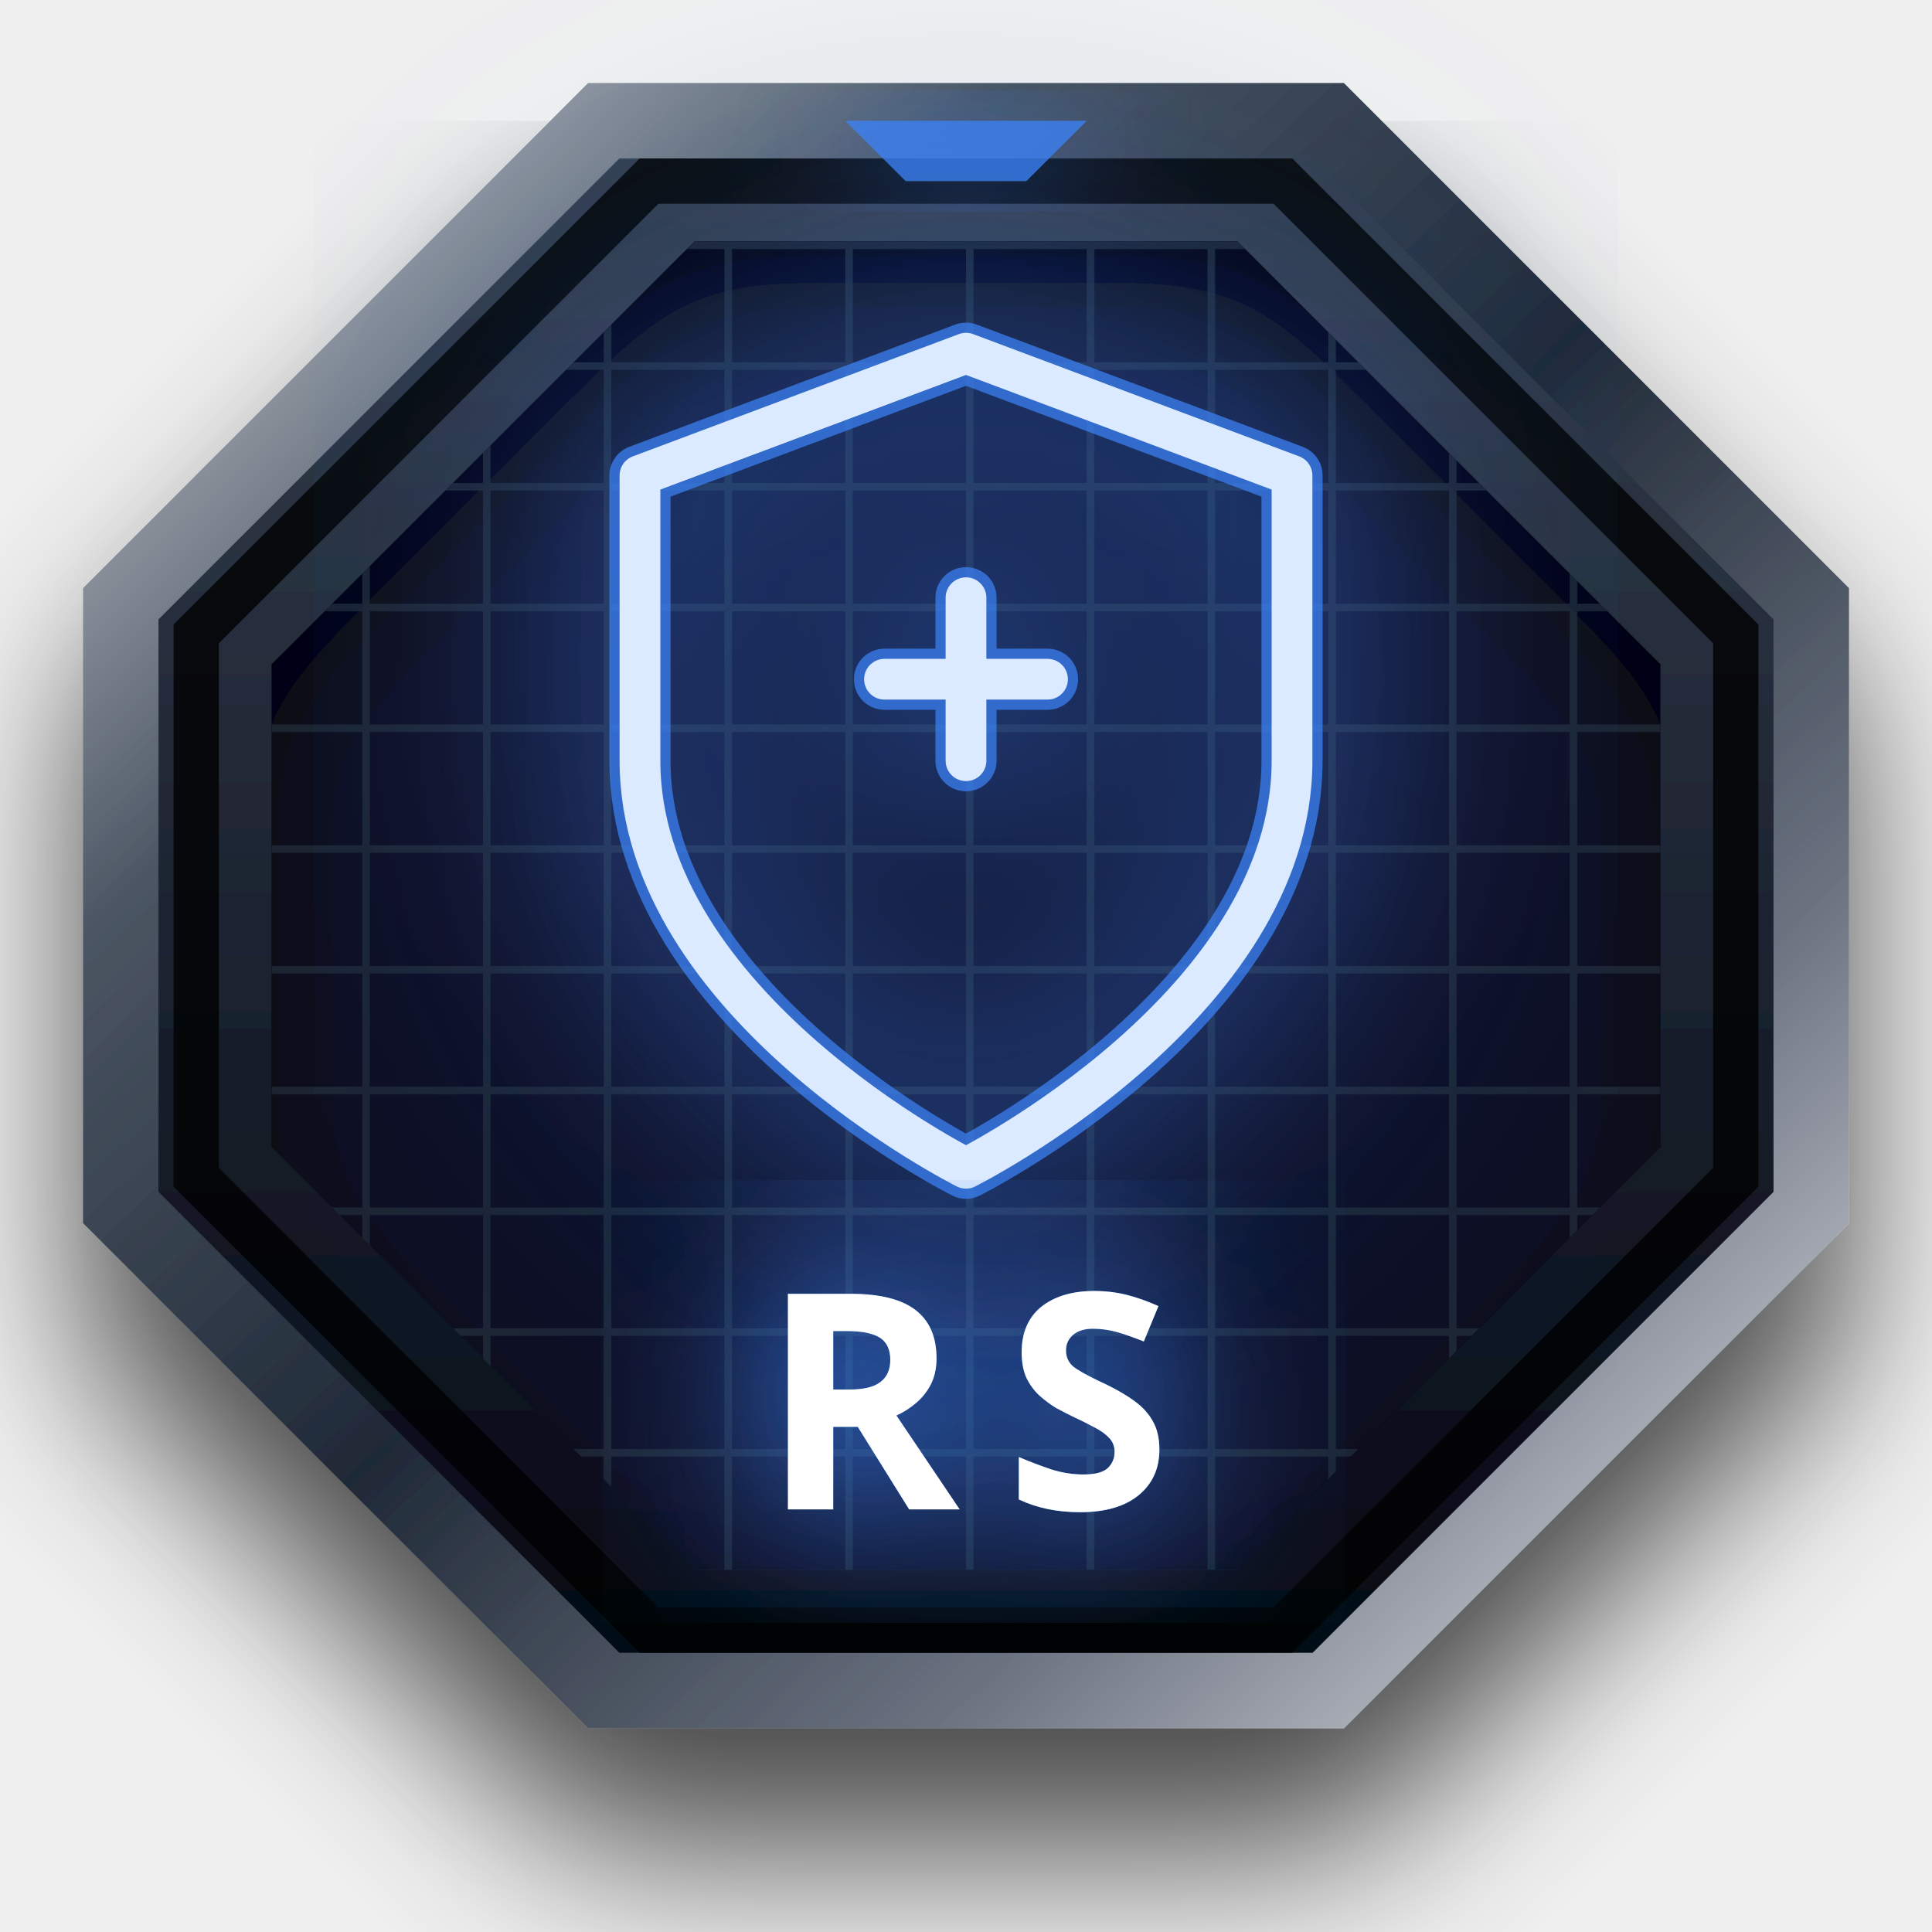
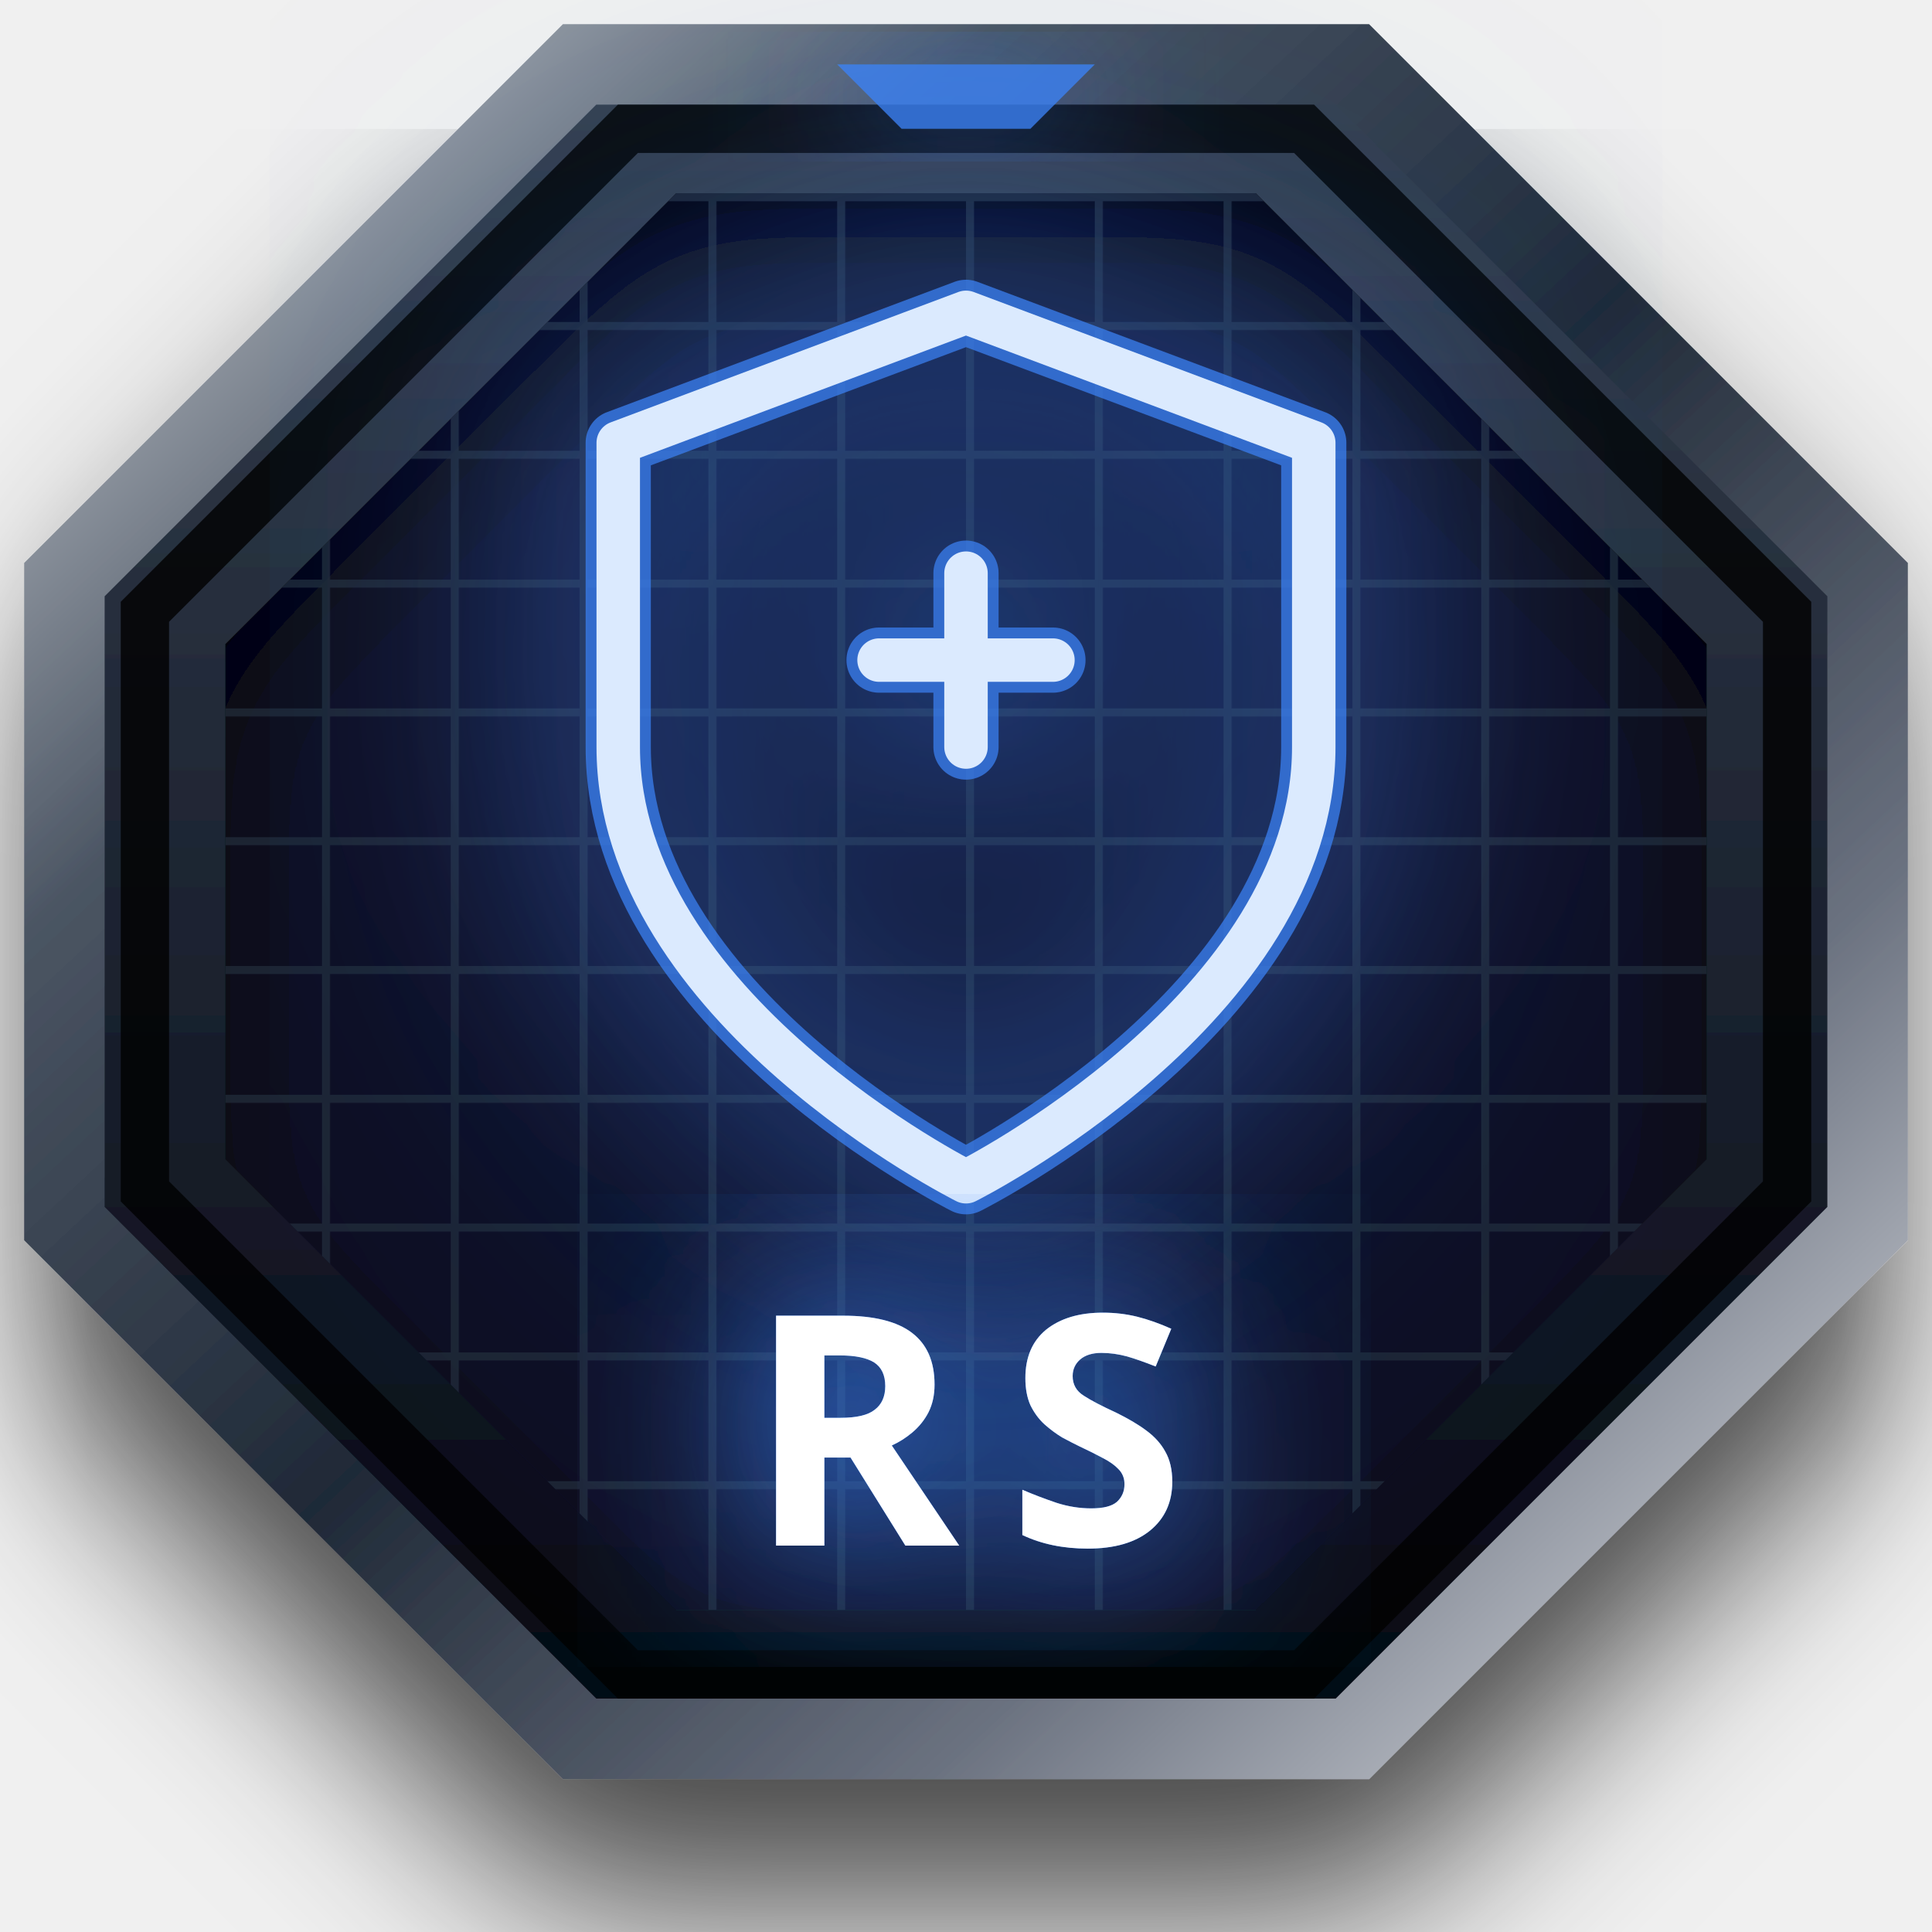
- <svg xmlns="http://www.w3.org/2000/svg" width="100%" height="100%" viewBox="0 0 64 64" fill="none">
+ <svg xmlns="http://www.w3.org/2000/svg" width="100%" height="100%" viewBox="2 2 60 60" fill="none">
  <defs>
    <filter id="drop-shadow" x="-20%" y="-20%" width="140%" height="140%">
      <feDropShadow dx="0" dy="4" stdDeviation="3" flood-color="#000000" flood-opacity="0.7" />
    </filter>
    <filter id="neon-glow" x="-50%" y="-50%" width="200%" height="200%">
      <feGaussianBlur stdDeviation="2.5" result="blur1" />
      <feGaussianBlur stdDeviation="5" result="blur2" />
      <feMerge>
        <feMergeNode in="blur2" />
        <feMergeNode in="blur1" />
        <feMergeNode in="SourceGraphic" />
      </feMerge>
    </filter>
    <linearGradient id="titanium-border" x1="0%" y1="0%" x2="100%" y2="100%">
      <stop offset="0%" stop-color="#D1D5DB" />
      <stop offset="25%" stop-color="#4B5563" />
      <stop offset="50%" stop-color="#1F2937" />
      <stop offset="75%" stop-color="#6B7280" />
      <stop offset="100%" stop-color="#E5E7EB" />
    </linearGradient>
    <linearGradient id="base-bg" x1="0%" y1="0%" x2="0%" y2="100%">
      <stop offset="0%" stop-color="#374151" />
      <stop offset="100%" stop-color="#030712" />
    </linearGradient>
    <pattern id="tech-grid" width="4" height="4" patternUnits="userSpaceOnUse">
      <path d="M4 0 L0 0 L0 4" fill="none" stroke="#1F2937" stroke-width="0.5" />
    </pattern>
    <filter id="inner-shadow">
      <feOffset dx="0" dy="2" />
      <feGaussianBlur stdDeviation="2" result="offset-blur" />
      <feComposite operator="out" in="SourceGraphic" in2="offset-blur" result="inverse" />
      <feFlood flood-color="black" flood-opacity="0.8" result="color" />
      <feComposite operator="in" in="color" in2="inverse" result="shadow" />
      <feComposite operator="over" in="shadow" in2="SourceGraphic" />
    </filter>
  </defs>
  <polygon points="20,4 44,4 60,20 60,40 44,56 20,56 4,40 4,20" fill="url(#base-bg)" stroke="url(#titanium-border)" stroke-width="2.5" filter="url(#drop-shadow)" />
  <polygon points="21.5,6 42.5,6 57.5,21 57.5,39 42.5,54 21.5,54 6.5,39 6.5,21" fill="none" stroke="#000000" stroke-width="1.5" opacity="0.8" />
  <polygon points="23,8 41,8 55,22 55,38 41,52 23,52 9,38 9,22" fill="#0B1120" filter="url(#inner-shadow)" />
  <polygon points="23,8 41,8 55,22 55,38 41,52 23,52 9,38 9,22" fill="url(#tech-grid)" opacity="0.8" />
  <g transform="translate(15.8, 9) scale(1.35)" filter="url(#neon-glow)" opacity="0.8">
    <path d="M12 22s8-4 8-10V5l-8-3-8 3v7c0 6 8 10 8 10z M12 8v4 M10 10h4" fill="none" stroke="#3B82F6" stroke-width="1.5" stroke-linecap="round" stroke-linejoin="round" />
  </g>
  <g transform="translate(15.8, 9) scale(1.35)">
    <path d="M12 22s8-4 8-10V5l-8-3-8 3v7c0 6 8 10 8 10z M12 8v4 M10 10h4" fill="none" stroke="#DBEAFE" stroke-width="1" stroke-linecap="round" stroke-linejoin="round" />
  </g>
  <g>
    <text x="32" y="50" font-family="Impact, Arial Black, sans-serif" font-size="10" font-weight="900" fill="#3B82F6" text-anchor="middle" letter-spacing="1.5" filter="url(#neon-glow)">RS</text>
    <text x="32" y="50" font-family="Impact, Arial Black, sans-serif" font-size="10" font-weight="900" fill="#FFFFFF" text-anchor="middle" letter-spacing="1.5">RS</text>
  </g>
  <polygon points="28,4 36,4 34,6 30,6" fill="#3B82F6" filter="url(#neon-glow)" opacity="0.8" />
</svg>
